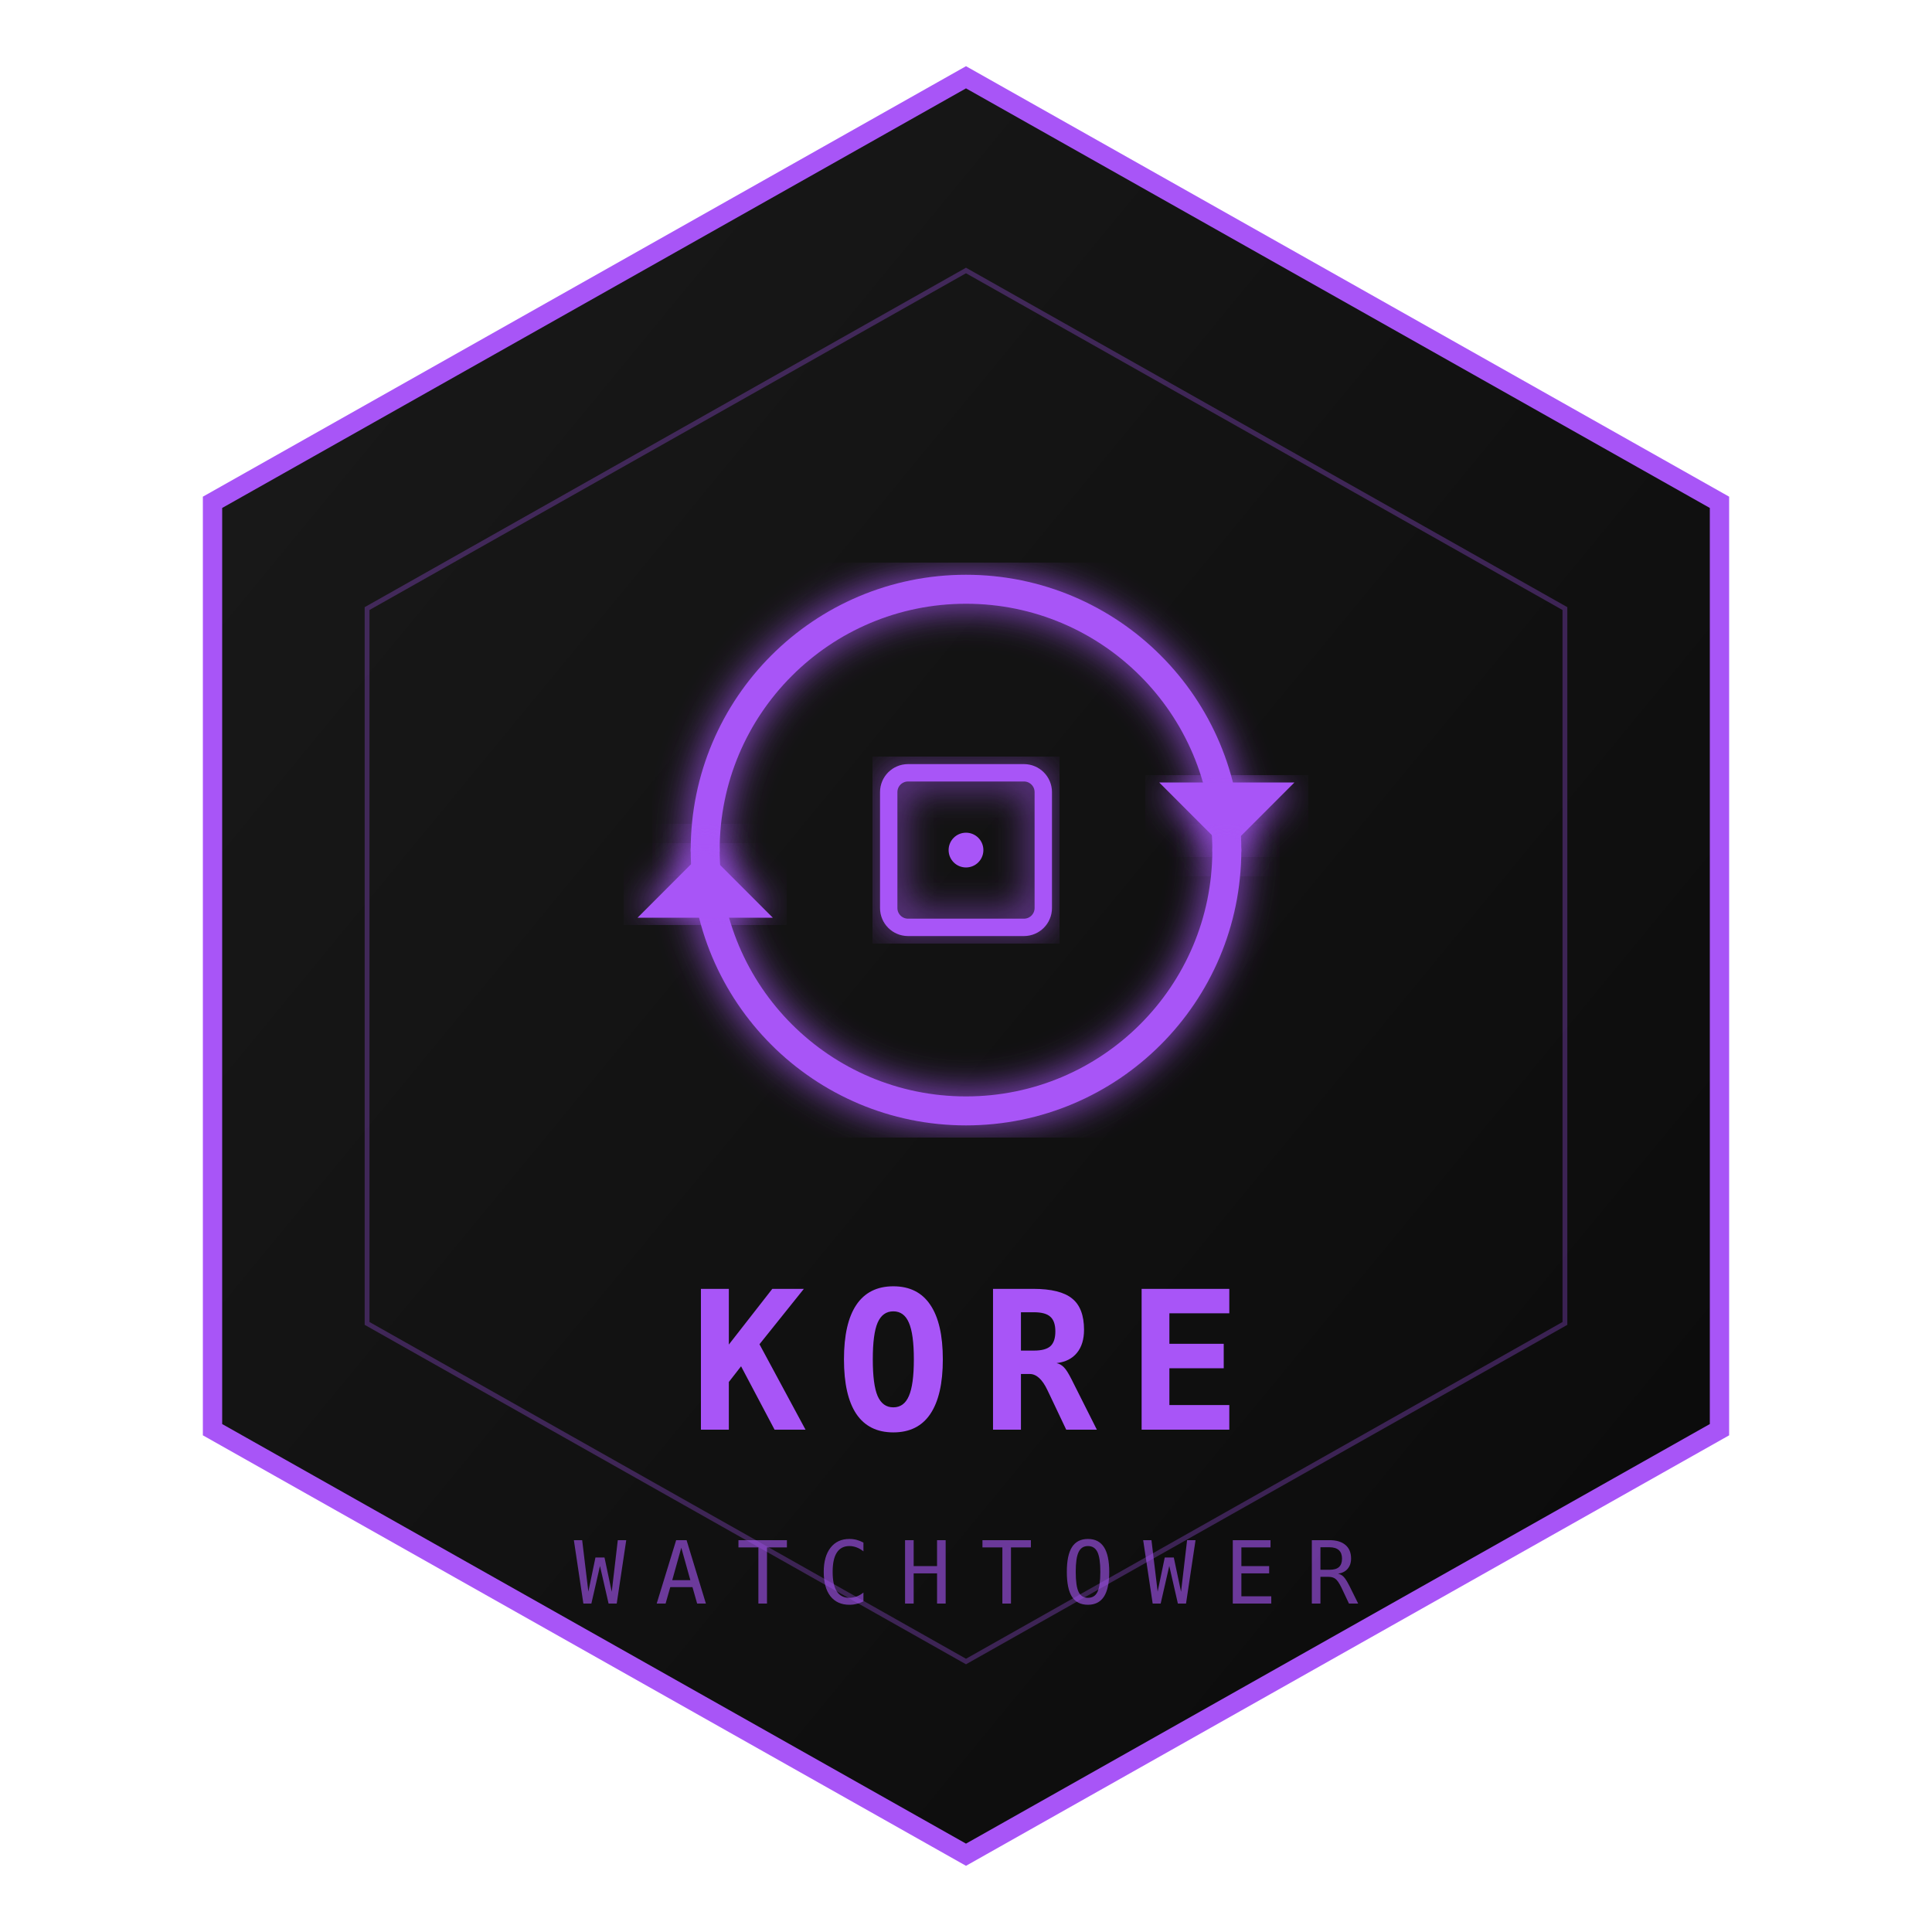
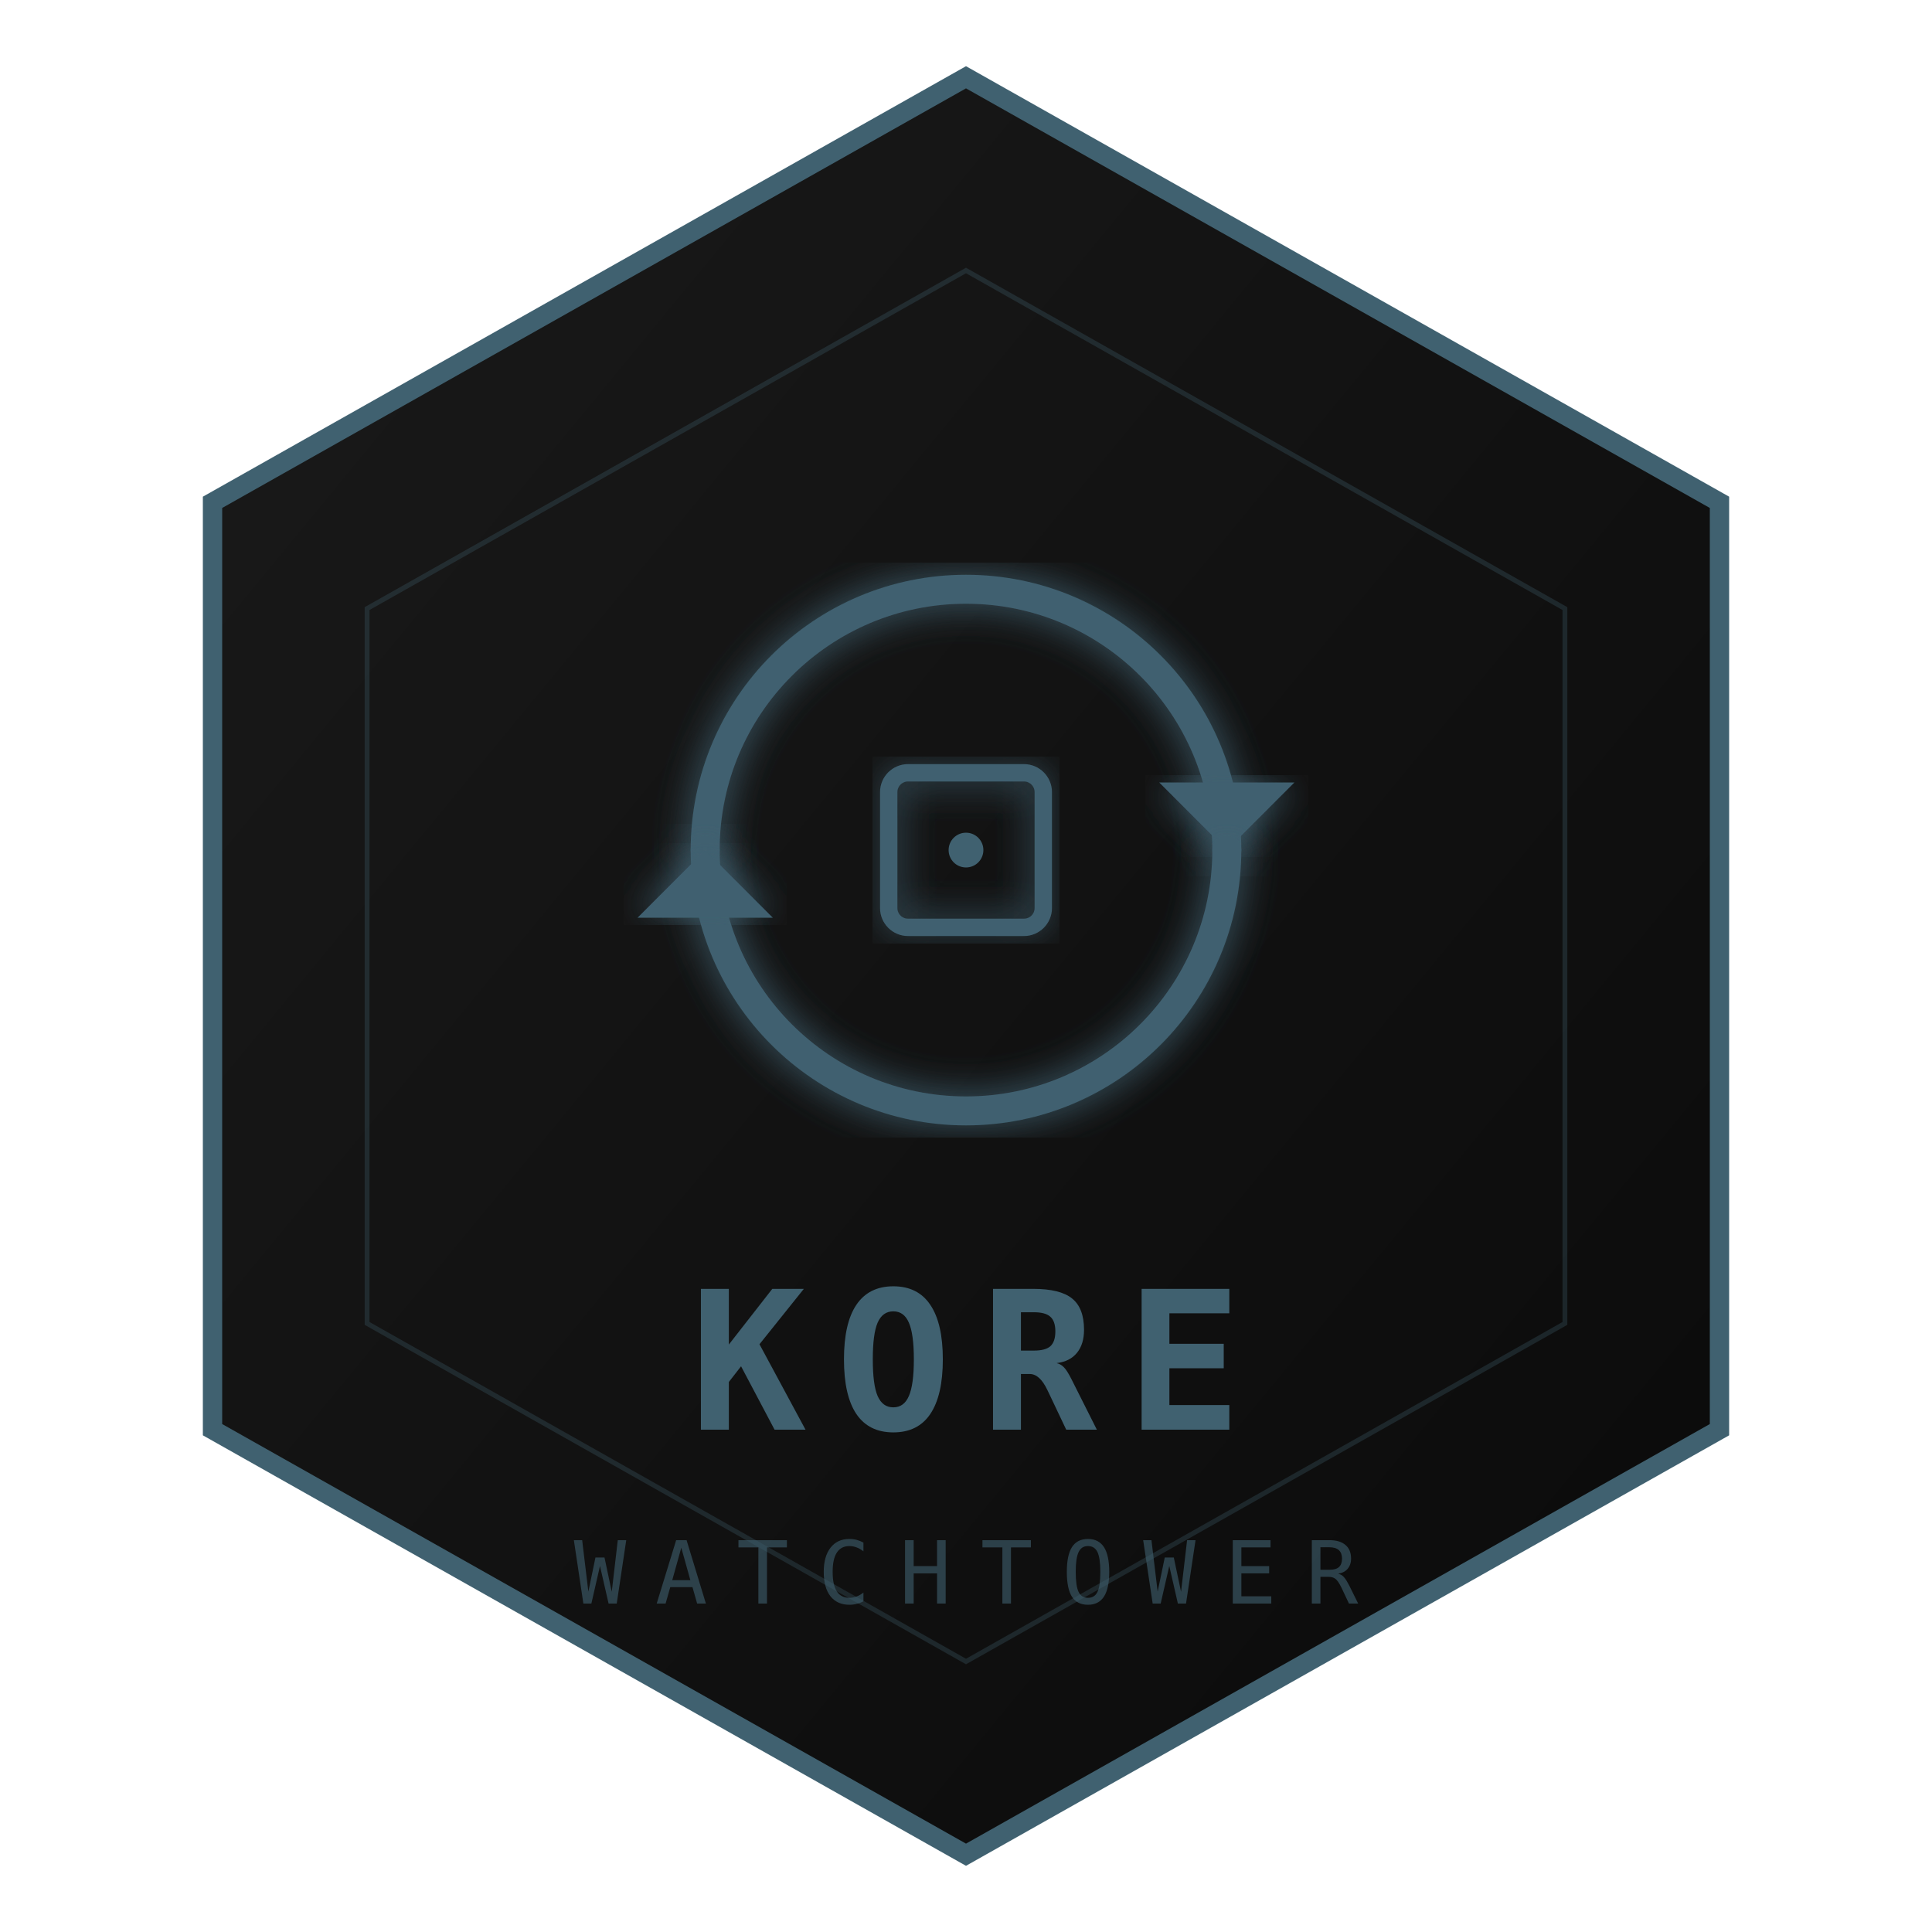
<svg xmlns="http://www.w3.org/2000/svg" viewBox="0 0 200 200" width="200" height="200">
  <defs>
    <linearGradient id="bg-watchtower" x1="0%" y1="0%" x2="100%" y2="100%">
      <stop offset="0%" style="stop-color:#1a1a1a" />
      <stop offset="100%" style="stop-color:#0a0a0a" />
    </linearGradient>
-     <filter id="glow-purple">
+     <filter id="glow-slate">
      <feGaussianBlur stdDeviation="2" result="coloredBlur" />
      <feMerge>
        <feMergeNode in="coloredBlur" />
        <feMergeNode in="SourceGraphic" />
      </feMerge>
    </filter>
  </defs>
-   <polygon points="100,8 178,52 178,148 100,192 22,148 22,52" fill="url(#bg-watchtower)" stroke="#a855f7" stroke-width="2" />
-   <polygon points="100,28 162,63 162,137 100,172 38,137 38,63" fill="none" stroke="#a855f7" stroke-width="0.5" opacity="0.3" />
-   <path d="M 73 88 A 27 27 0 0 1 127 88" fill="none" stroke="#a855f7" stroke-width="3" stroke-linecap="round" filter="url(#glow-purple)" />
-   <polygon points="127,88 120,81 134,81" fill="#a855f7" filter="url(#glow-purple)" />
-   <path d="M 127 88 A 27 27 0 0 1 73 88" fill="none" stroke="#a855f7" stroke-width="3" stroke-linecap="round" filter="url(#glow-purple)" />
-   <polygon points="73,88 80,95 66,95" fill="#a855f7" filter="url(#glow-purple)" />
-   <rect x="92" y="80" width="16" height="16" rx="2" fill="none" stroke="#a855f7" stroke-width="1.8" filter="url(#glow-purple)" />
-   <circle cx="100" cy="88" r="1.8" fill="#a855f7" />
-   <text x="100" y="148" text-anchor="middle" font-family="'JetBrains Mono', monospace" font-weight="700" font-size="20" fill="#a855f7" letter-spacing="3">KORE</text>
-   <text x="100" y="166" text-anchor="middle" font-family="'JetBrains Mono', monospace" font-weight="400" font-size="9" fill="#a855f7" opacity="0.6" letter-spacing="3">WATCHTOWER</text>
+   <polygon points="100,8 178,52 178,148 100,192 22,148 22,52" fill="url(#bg-watchtower)" stroke="#406170" stroke-width="2" />
+   <polygon points="100,28 162,63 162,137 100,172 38,137 38,63" fill="none" stroke="#406170" stroke-width="0.5" opacity="0.3" />
+   <path d="M 73 88 A 27 27 0 0 1 127 88" fill="none" stroke="#406170" stroke-width="3" stroke-linecap="round" filter="url(#glow-slate)" />
+   <polygon points="127,88 120,81 134,81" fill="#406170" filter="url(#glow-slate)" />
+   <path d="M 127 88 A 27 27 0 0 1 73 88" fill="none" stroke="#406170" stroke-width="3" stroke-linecap="round" filter="url(#glow-slate)" />
+   <polygon points="73,88 80,95 66,95" fill="#406170" filter="url(#glow-slate)" />
+   <rect x="92" y="80" width="16" height="16" rx="2" fill="none" stroke="#406170" stroke-width="1.8" filter="url(#glow-slate)" />
+   <circle cx="100" cy="88" r="1.8" fill="#406170" />
+   <text x="100" y="148" text-anchor="middle" font-family="'JetBrains Mono', monospace" font-weight="700" font-size="20" fill="#406170" letter-spacing="3">KORE</text>
+   <text x="100" y="166" text-anchor="middle" font-family="'JetBrains Mono', monospace" font-weight="400" font-size="9" fill="#406170" opacity="0.6" letter-spacing="3">WATCHTOWER</text>
</svg>
